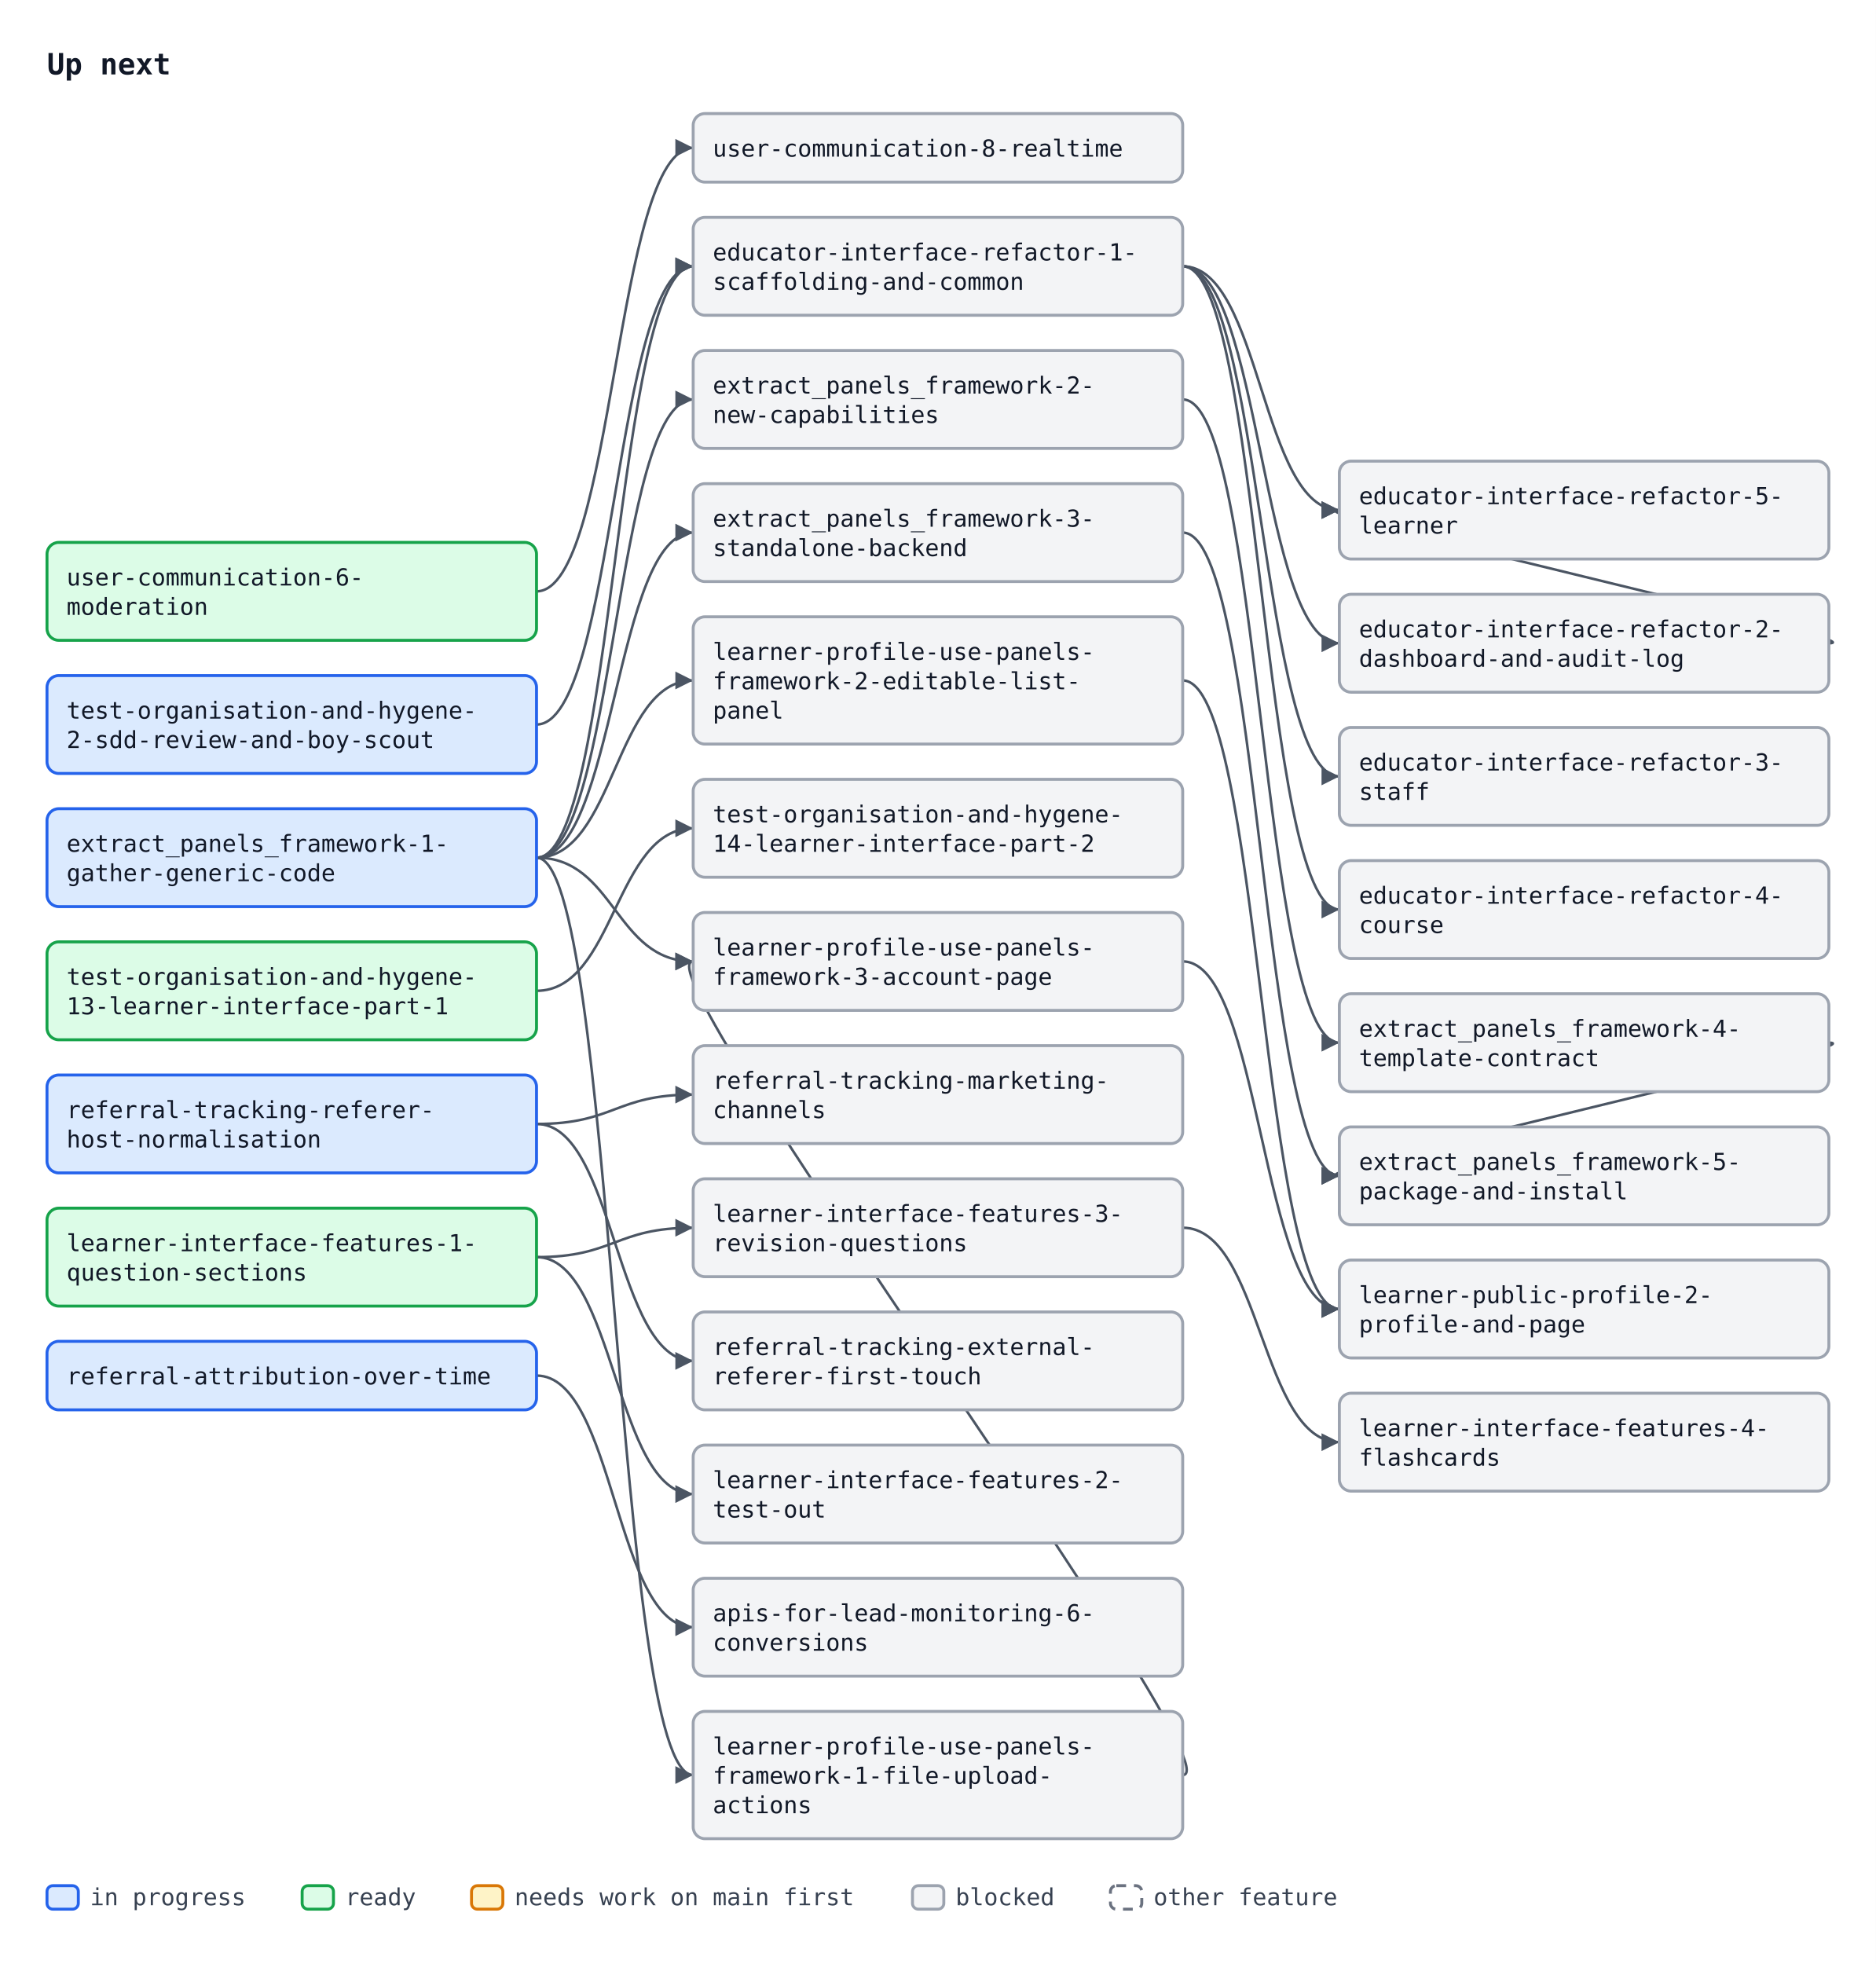
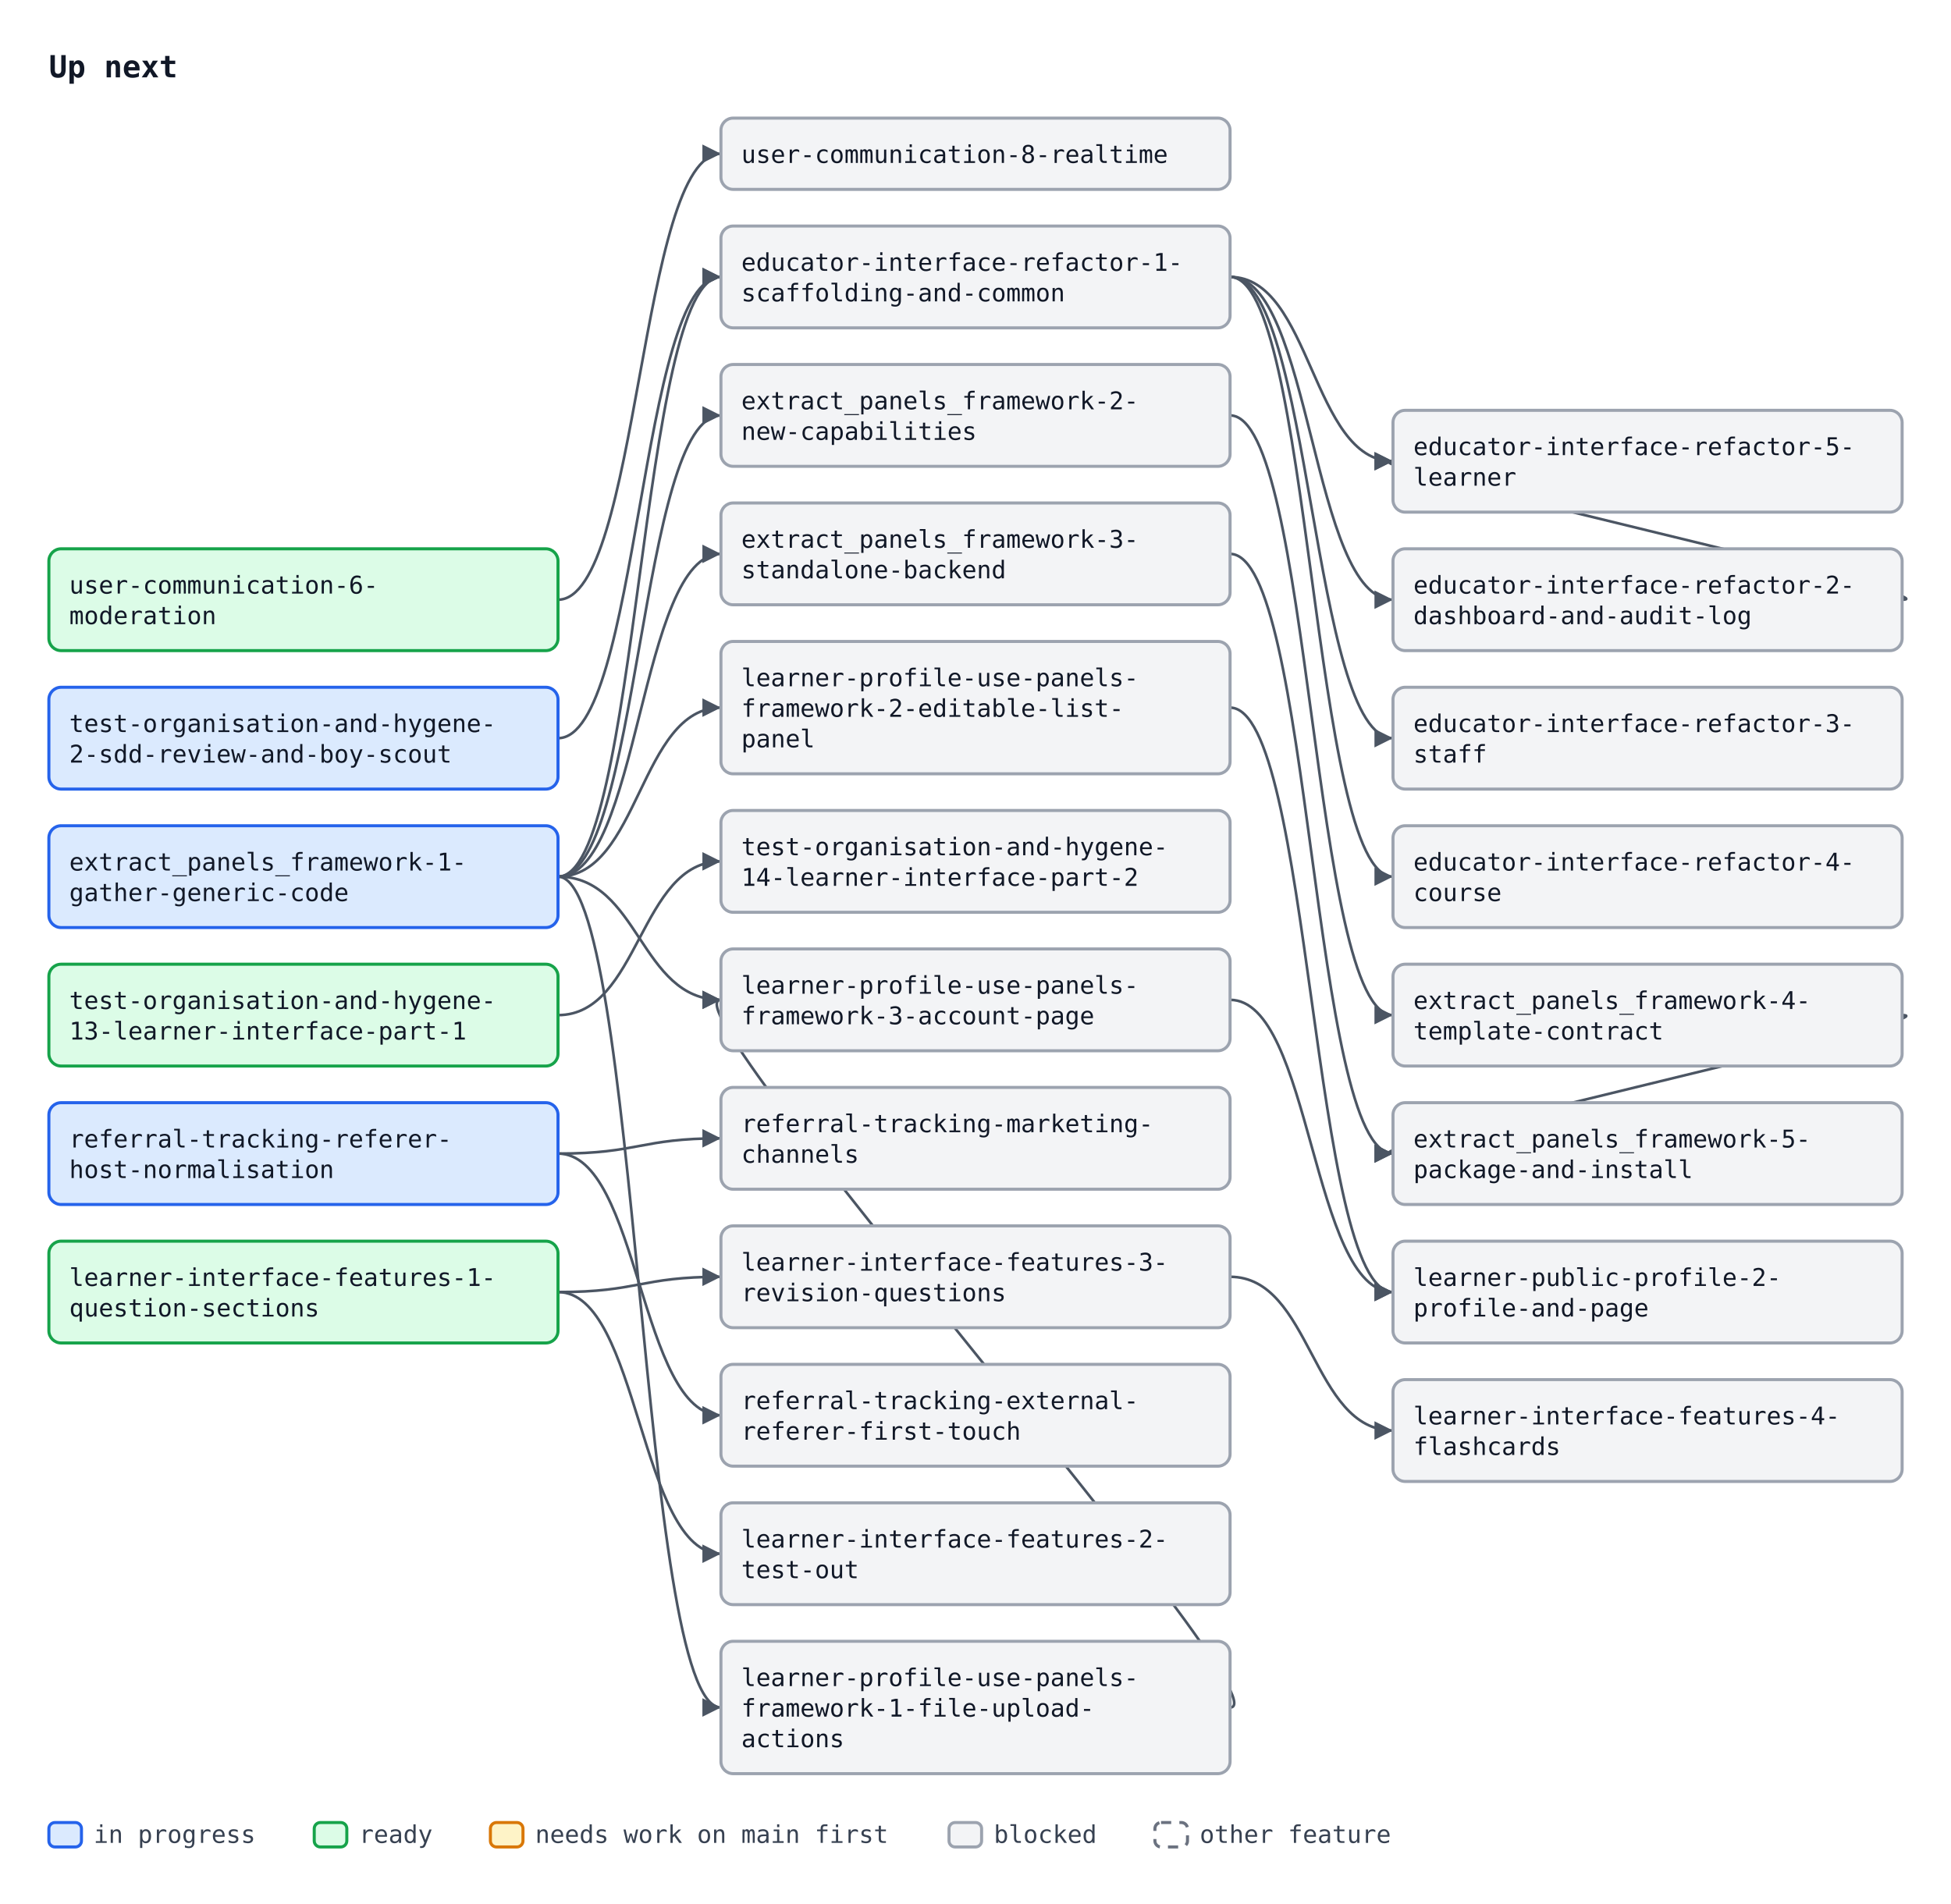
- <svg xmlns="http://www.w3.org/2000/svg" width="958" height="1003" viewBox="0 0 958 1003" font-family="ui-monospace, SFMono-Regular, Menlo, Consolas, monospace" font-size="12">
+ <svg xmlns="http://www.w3.org/2000/svg" width="958" height="935" viewBox="0 0 958 935" font-family="ui-monospace, SFMono-Regular, Menlo, Consolas, monospace" font-size="12">
  <defs>
    <marker id="arrow" viewBox="0 0 10 10" refX="10" refY="5" markerWidth="7" markerHeight="7" orient="auto-start-reverse">
      <path d="M0,0 L10,5 L0,10 z" fill="#4b5563" />
    </marker>
  </defs>
-   <rect width="958" height="1003" fill="#ffffff" />
+   <rect width="958" height="935" fill="#ffffff" />
  <text x="24" y="38" font-size="15" font-weight="bold" fill="#111827">Up next</text>
-   <path d="M274.0,438.0 C314.0,438.0 314.0,204.0 354.0,204.0" fill="none" stroke="#4b5563" stroke-width="1.3" marker-end="url(#arrow)" />
-   <path d="M274.0,438.0 C314.0,438.0 314.0,272.0 354.0,272.0" fill="none" stroke="#4b5563" stroke-width="1.3" marker-end="url(#arrow)" />
-   <path d="M604.0,204.0 C644.0,204.0 644.0,532.5 684.0,532.5" fill="none" stroke="#4b5563" stroke-width="1.3" marker-end="url(#arrow)" />
-   <path d="M604.0,272.0 C644.0,272.0 644.0,600.5 684.0,600.5" fill="none" stroke="#4b5563" stroke-width="1.3" marker-end="url(#arrow)" />
-   <path d="M934.0,532.5 C964.0,532.5 654.0,600.5 684.0,600.5" fill="none" stroke="#4b5563" stroke-width="1.3" marker-end="url(#arrow)" />
-   <path d="M274.0,438.0 C314.0,438.0 314.0,136.0 354.0,136.0" fill="none" stroke="#4b5563" stroke-width="1.3" marker-end="url(#arrow)" />
-   <path d="M274.0,370.0 C314.0,370.0 314.0,136.0 354.0,136.0" fill="none" stroke="#4b5563" stroke-width="1.3" marker-end="url(#arrow)" />
-   <path d="M604.0,136.0 C644.0,136.0 644.0,328.5 684.0,328.5" fill="none" stroke="#4b5563" stroke-width="1.3" marker-end="url(#arrow)" />
-   <path d="M604.0,136.0 C644.0,136.0 644.0,396.5 684.0,396.5" fill="none" stroke="#4b5563" stroke-width="1.3" marker-end="url(#arrow)" />
-   <path d="M604.0,136.0 C644.0,136.0 644.0,464.5 684.0,464.5" fill="none" stroke="#4b5563" stroke-width="1.3" marker-end="url(#arrow)" />
-   <path d="M604.0,136.0 C644.0,136.0 644.0,260.5 684.0,260.5" fill="none" stroke="#4b5563" stroke-width="1.3" marker-end="url(#arrow)" />
-   <path d="M934.0,328.5 C964.0,328.5 654.0,260.5 684.0,260.5" fill="none" stroke="#4b5563" stroke-width="1.3" marker-end="url(#arrow)" />
-   <path d="M274.0,302.0 C314.0,302.0 314.0,75.5 354.0,75.5" fill="none" stroke="#4b5563" stroke-width="1.3" marker-end="url(#arrow)" />
-   <path d="M274.0,702.5 C314.0,702.5 314.0,831.0 354.0,831.0" fill="none" stroke="#4b5563" stroke-width="1.3" marker-end="url(#arrow)" />
-   <path d="M274.0,506.0 C314.0,506.0 314.0,423.0 354.0,423.0" fill="none" stroke="#4b5563" stroke-width="1.3" marker-end="url(#arrow)" />
-   <path d="M274.0,574.0 C314.0,574.0 314.0,559.0 354.0,559.0" fill="none" stroke="#4b5563" stroke-width="1.3" marker-end="url(#arrow)" />
-   <path d="M274.0,574.0 C314.0,574.0 314.0,695.0 354.0,695.0" fill="none" stroke="#4b5563" stroke-width="1.3" marker-end="url(#arrow)" />
-   <path d="M274.0,642.0 C314.0,642.0 314.0,763.0 354.0,763.0" fill="none" stroke="#4b5563" stroke-width="1.3" marker-end="url(#arrow)" />
-   <path d="M274.0,642.0 C314.0,642.0 314.0,627.0 354.0,627.0" fill="none" stroke="#4b5563" stroke-width="1.3" marker-end="url(#arrow)" />
-   <path d="M604.0,627.0 C644.0,627.0 644.0,736.5 684.0,736.5" fill="none" stroke="#4b5563" stroke-width="1.3" marker-end="url(#arrow)" />
-   <path d="M274.0,438.0 C314.0,438.0 314.0,906.5 354.0,906.5" fill="none" stroke="#4b5563" stroke-width="1.3" marker-end="url(#arrow)" />
-   <path d="M274.0,438.0 C314.0,438.0 314.0,347.5 354.0,347.5" fill="none" stroke="#4b5563" stroke-width="1.3" marker-end="url(#arrow)" />
-   <path d="M604.0,906.5 C634.0,906.5 324.0,491.0 354.0,491.0" fill="none" stroke="#4b5563" stroke-width="1.3" marker-end="url(#arrow)" />
-   <path d="M274.0,438.0 C314.0,438.0 314.0,491.0 354.0,491.0" fill="none" stroke="#4b5563" stroke-width="1.3" marker-end="url(#arrow)" />
-   <path d="M604.0,347.5 C644.0,347.5 644.0,668.5 684.0,668.5" fill="none" stroke="#4b5563" stroke-width="1.3" marker-end="url(#arrow)" />
-   <path d="M604.0,491.0 C644.0,491.0 644.0,668.5 684.0,668.5" fill="none" stroke="#4b5563" stroke-width="1.3" marker-end="url(#arrow)" />
-   <rect x="24.0" y="413.0" width="250" height="50" rx="6" fill="#dbeafe" stroke="#2563eb" stroke-width="1.5" />
-   <text x="34.0" y="435.0" fill="#111827">extract_panels_framework-1-</text>
-   <text x="34.0" y="450.0" fill="#111827">gather-generic-code</text>
+   <path d="M274.0,430.5 C314.0,430.5 314.0,204.0 354.0,204.0" fill="none" stroke="#4b5563" stroke-width="1.3" marker-end="url(#arrow)" />
+   <path d="M274.0,430.5 C314.0,430.5 314.0,272.0 354.0,272.0" fill="none" stroke="#4b5563" stroke-width="1.3" marker-end="url(#arrow)" />
+   <path d="M604.0,204.0 C644.0,204.0 644.0,498.5 684.0,498.5" fill="none" stroke="#4b5563" stroke-width="1.3" marker-end="url(#arrow)" />
+   <path d="M604.0,272.0 C644.0,272.0 644.0,566.5 684.0,566.5" fill="none" stroke="#4b5563" stroke-width="1.3" marker-end="url(#arrow)" />
+   <path d="M934.0,498.5 C964.0,498.5 654.0,566.5 684.0,566.5" fill="none" stroke="#4b5563" stroke-width="1.3" marker-end="url(#arrow)" />
+   <path d="M274.0,430.5 C314.0,430.5 314.0,136.0 354.0,136.0" fill="none" stroke="#4b5563" stroke-width="1.3" marker-end="url(#arrow)" />
+   <path d="M274.0,362.5 C314.0,362.5 314.0,136.0 354.0,136.0" fill="none" stroke="#4b5563" stroke-width="1.3" marker-end="url(#arrow)" />
+   <path d="M604.0,136.0 C644.0,136.0 644.0,294.5 684.0,294.5" fill="none" stroke="#4b5563" stroke-width="1.3" marker-end="url(#arrow)" />
+   <path d="M604.0,136.0 C644.0,136.0 644.0,362.5 684.0,362.5" fill="none" stroke="#4b5563" stroke-width="1.3" marker-end="url(#arrow)" />
+   <path d="M604.0,136.0 C644.0,136.0 644.0,430.5 684.0,430.5" fill="none" stroke="#4b5563" stroke-width="1.3" marker-end="url(#arrow)" />
+   <path d="M604.0,136.0 C644.0,136.0 644.0,226.5 684.0,226.5" fill="none" stroke="#4b5563" stroke-width="1.3" marker-end="url(#arrow)" />
+   <path d="M934.0,294.5 C964.0,294.5 654.0,226.5 684.0,226.5" fill="none" stroke="#4b5563" stroke-width="1.3" marker-end="url(#arrow)" />
+   <path d="M274.0,294.5 C314.0,294.5 314.0,75.5 354.0,75.5" fill="none" stroke="#4b5563" stroke-width="1.3" marker-end="url(#arrow)" />
+   <path d="M274.0,498.5 C314.0,498.5 314.0,423.0 354.0,423.0" fill="none" stroke="#4b5563" stroke-width="1.3" marker-end="url(#arrow)" />
+   <path d="M274.0,566.5 C314.0,566.5 314.0,559.0 354.0,559.0" fill="none" stroke="#4b5563" stroke-width="1.3" marker-end="url(#arrow)" />
+   <path d="M274.0,566.5 C314.0,566.5 314.0,695.0 354.0,695.0" fill="none" stroke="#4b5563" stroke-width="1.3" marker-end="url(#arrow)" />
+   <path d="M274.0,634.5 C314.0,634.5 314.0,763.0 354.0,763.0" fill="none" stroke="#4b5563" stroke-width="1.3" marker-end="url(#arrow)" />
+   <path d="M274.0,634.5 C314.0,634.5 314.0,627.0 354.0,627.0" fill="none" stroke="#4b5563" stroke-width="1.3" marker-end="url(#arrow)" />
+   <path d="M604.0,627.0 C644.0,627.0 644.0,702.5 684.0,702.5" fill="none" stroke="#4b5563" stroke-width="1.3" marker-end="url(#arrow)" />
+   <path d="M274.0,430.5 C314.0,430.5 314.0,838.5 354.0,838.5" fill="none" stroke="#4b5563" stroke-width="1.3" marker-end="url(#arrow)" />
+   <path d="M274.0,430.5 C314.0,430.5 314.0,347.5 354.0,347.5" fill="none" stroke="#4b5563" stroke-width="1.3" marker-end="url(#arrow)" />
+   <path d="M604.0,838.5 C634.0,838.5 324.0,491.0 354.0,491.0" fill="none" stroke="#4b5563" stroke-width="1.3" marker-end="url(#arrow)" />
+   <path d="M274.0,430.5 C314.0,430.5 314.0,491.0 354.0,491.0" fill="none" stroke="#4b5563" stroke-width="1.3" marker-end="url(#arrow)" />
+   <path d="M604.0,347.5 C644.0,347.5 644.0,634.5 684.0,634.5" fill="none" stroke="#4b5563" stroke-width="1.3" marker-end="url(#arrow)" />
+   <path d="M604.0,491.0 C644.0,491.0 644.0,634.5 684.0,634.5" fill="none" stroke="#4b5563" stroke-width="1.3" marker-end="url(#arrow)" />
+   <rect x="24.0" y="405.5" width="250" height="50" rx="6" fill="#dbeafe" stroke="#2563eb" stroke-width="1.5" />
+   <text x="34.0" y="427.5" fill="#111827">extract_panels_framework-1-</text>
+   <text x="34.0" y="442.5" fill="#111827">gather-generic-code</text>
  <rect x="354.0" y="179.0" width="250" height="50" rx="6" fill="#f3f4f6" stroke="#9ca3af" stroke-width="1.5" />
  <text x="364.0" y="201.0" fill="#111827">extract_panels_framework-2-</text>
  <text x="364.0" y="216.0" fill="#111827">new-capabilities</text>
  <rect x="354.0" y="247.0" width="250" height="50" rx="6" fill="#f3f4f6" stroke="#9ca3af" stroke-width="1.5" />
  <text x="364.0" y="269.0" fill="#111827">extract_panels_framework-3-</text>
  <text x="364.0" y="284.0" fill="#111827">standalone-backend</text>
-   <rect x="684.0" y="507.5" width="250" height="50" rx="6" fill="#f3f4f6" stroke="#9ca3af" stroke-width="1.5" />
-   <text x="694.0" y="529.5" fill="#111827">extract_panels_framework-4-</text>
-   <text x="694.0" y="544.5" fill="#111827">template-contract</text>
-   <rect x="684.0" y="575.5" width="250" height="50" rx="6" fill="#f3f4f6" stroke="#9ca3af" stroke-width="1.5" />
-   <text x="694.0" y="597.5" fill="#111827">extract_panels_framework-5-</text>
-   <text x="694.0" y="612.5" fill="#111827">package-and-install</text>
+   <rect x="684.0" y="473.5" width="250" height="50" rx="6" fill="#f3f4f6" stroke="#9ca3af" stroke-width="1.5" />
+   <text x="694.0" y="495.5" fill="#111827">extract_panels_framework-4-</text>
+   <text x="694.0" y="510.5" fill="#111827">template-contract</text>
+   <rect x="684.0" y="541.5" width="250" height="50" rx="6" fill="#f3f4f6" stroke="#9ca3af" stroke-width="1.5" />
+   <text x="694.0" y="563.5" fill="#111827">extract_panels_framework-5-</text>
+   <text x="694.0" y="578.5" fill="#111827">package-and-install</text>
  <rect x="354.0" y="111.0" width="250" height="50" rx="6" fill="#f3f4f6" stroke="#9ca3af" stroke-width="1.5" />
  <text x="364.0" y="133.0" fill="#111827">educator-interface-refactor-1-</text>
  <text x="364.0" y="148.0" fill="#111827">scaffolding-and-common</text>
-   <rect x="684.0" y="303.5" width="250" height="50" rx="6" fill="#f3f4f6" stroke="#9ca3af" stroke-width="1.5" />
-   <text x="694.0" y="325.5" fill="#111827">educator-interface-refactor-2-</text>
-   <text x="694.0" y="340.5" fill="#111827">dashboard-and-audit-log</text>
-   <rect x="684.0" y="371.5" width="250" height="50" rx="6" fill="#f3f4f6" stroke="#9ca3af" stroke-width="1.5" />
-   <text x="694.0" y="393.5" fill="#111827">educator-interface-refactor-3-</text>
-   <text x="694.0" y="408.5" fill="#111827">staff</text>
-   <rect x="684.0" y="439.5" width="250" height="50" rx="6" fill="#f3f4f6" stroke="#9ca3af" stroke-width="1.5" />
-   <text x="694.0" y="461.5" fill="#111827">educator-interface-refactor-4-</text>
-   <text x="694.0" y="476.5" fill="#111827">course</text>
-   <rect x="684.0" y="235.5" width="250" height="50" rx="6" fill="#f3f4f6" stroke="#9ca3af" stroke-width="1.5" />
-   <text x="694.0" y="257.5" fill="#111827">educator-interface-refactor-5-</text>
-   <text x="694.0" y="272.5" fill="#111827">learner</text>
-   <rect x="24.0" y="277.0" width="250" height="50" rx="6" fill="#dcfce7" stroke="#16a34a" stroke-width="1.5" />
-   <text x="34.0" y="299.0" fill="#111827">user-communication-6-</text>
-   <text x="34.0" y="314.0" fill="#111827">moderation</text>
+   <rect x="684.0" y="269.5" width="250" height="50" rx="6" fill="#f3f4f6" stroke="#9ca3af" stroke-width="1.5" />
+   <text x="694.0" y="291.5" fill="#111827">educator-interface-refactor-2-</text>
+   <text x="694.0" y="306.5" fill="#111827">dashboard-and-audit-log</text>
+   <rect x="684.0" y="337.5" width="250" height="50" rx="6" fill="#f3f4f6" stroke="#9ca3af" stroke-width="1.5" />
+   <text x="694.0" y="359.5" fill="#111827">educator-interface-refactor-3-</text>
+   <text x="694.0" y="374.5" fill="#111827">staff</text>
+   <rect x="684.0" y="405.5" width="250" height="50" rx="6" fill="#f3f4f6" stroke="#9ca3af" stroke-width="1.5" />
+   <text x="694.0" y="427.5" fill="#111827">educator-interface-refactor-4-</text>
+   <text x="694.0" y="442.5" fill="#111827">course</text>
+   <rect x="684.0" y="201.5" width="250" height="50" rx="6" fill="#f3f4f6" stroke="#9ca3af" stroke-width="1.5" />
+   <text x="694.0" y="223.5" fill="#111827">educator-interface-refactor-5-</text>
+   <text x="694.0" y="238.5" fill="#111827">learner</text>
+   <rect x="24.0" y="269.5" width="250" height="50" rx="6" fill="#dcfce7" stroke="#16a34a" stroke-width="1.5" />
+   <text x="34.0" y="291.5" fill="#111827">user-communication-6-</text>
+   <text x="34.0" y="306.5" fill="#111827">moderation</text>
  <rect x="354.0" y="58.0" width="250" height="35" rx="6" fill="#f3f4f6" stroke="#9ca3af" stroke-width="1.5" />
  <text x="364.0" y="80.0" fill="#111827">user-communication-8-realtime</text>
-   <rect x="354.0" y="806.0" width="250" height="50" rx="6" fill="#f3f4f6" stroke="#9ca3af" stroke-width="1.5" />
-   <text x="364.0" y="828.0" fill="#111827">apis-for-lead-monitoring-6-</text>
-   <text x="364.0" y="843.0" fill="#111827">conversions</text>
-   <rect x="24.0" y="345.0" width="250" height="50" rx="6" fill="#dbeafe" stroke="#2563eb" stroke-width="1.5" />
-   <text x="34.0" y="367.0" fill="#111827">test-organisation-and-hygene-</text>
-   <text x="34.0" y="382.0" fill="#111827">2-sdd-review-and-boy-scout</text>
-   <rect x="24.0" y="481.0" width="250" height="50" rx="6" fill="#dcfce7" stroke="#16a34a" stroke-width="1.5" />
-   <text x="34.0" y="503.0" fill="#111827">test-organisation-and-hygene-</text>
-   <text x="34.0" y="518.0" fill="#111827">13-learner-interface-part-1</text>
+   <rect x="24.0" y="337.5" width="250" height="50" rx="6" fill="#dbeafe" stroke="#2563eb" stroke-width="1.5" />
+   <text x="34.0" y="359.5" fill="#111827">test-organisation-and-hygene-</text>
+   <text x="34.0" y="374.5" fill="#111827">2-sdd-review-and-boy-scout</text>
+   <rect x="24.0" y="473.5" width="250" height="50" rx="6" fill="#dcfce7" stroke="#16a34a" stroke-width="1.5" />
+   <text x="34.0" y="495.5" fill="#111827">test-organisation-and-hygene-</text>
+   <text x="34.0" y="510.5" fill="#111827">13-learner-interface-part-1</text>
  <rect x="354.0" y="398.0" width="250" height="50" rx="6" fill="#f3f4f6" stroke="#9ca3af" stroke-width="1.5" />
  <text x="364.0" y="420.0" fill="#111827">test-organisation-and-hygene-</text>
  <text x="364.0" y="435.0" fill="#111827">14-learner-interface-part-2</text>
-   <rect x="24.0" y="549.0" width="250" height="50" rx="6" fill="#dbeafe" stroke="#2563eb" stroke-width="1.5" />
-   <text x="34.0" y="571.0" fill="#111827">referral-tracking-referer-</text>
-   <text x="34.0" y="586.0" fill="#111827">host-normalisation</text>
+   <rect x="24.0" y="541.5" width="250" height="50" rx="6" fill="#dbeafe" stroke="#2563eb" stroke-width="1.5" />
+   <text x="34.0" y="563.5" fill="#111827">referral-tracking-referer-</text>
+   <text x="34.0" y="578.5" fill="#111827">host-normalisation</text>
  <rect x="354.0" y="534.0" width="250" height="50" rx="6" fill="#f3f4f6" stroke="#9ca3af" stroke-width="1.5" />
  <text x="364.0" y="556.0" fill="#111827">referral-tracking-marketing-</text>
  <text x="364.0" y="571.0" fill="#111827">channels</text>
  <rect x="354.0" y="670.0" width="250" height="50" rx="6" fill="#f3f4f6" stroke="#9ca3af" stroke-width="1.5" />
  <text x="364.0" y="692.0" fill="#111827">referral-tracking-external-</text>
  <text x="364.0" y="707.0" fill="#111827">referer-first-touch</text>
-   <rect x="24.0" y="685.0" width="250" height="35" rx="6" fill="#dbeafe" stroke="#2563eb" stroke-width="1.5" />
-   <text x="34.0" y="707.0" fill="#111827">referral-attribution-over-time</text>
-   <rect x="24.0" y="617.0" width="250" height="50" rx="6" fill="#dcfce7" stroke="#16a34a" stroke-width="1.5" />
-   <text x="34.0" y="639.0" fill="#111827">learner-interface-features-1-</text>
-   <text x="34.0" y="654.0" fill="#111827">question-sections</text>
+   <rect x="24.0" y="609.5" width="250" height="50" rx="6" fill="#dcfce7" stroke="#16a34a" stroke-width="1.5" />
+   <text x="34.0" y="631.5" fill="#111827">learner-interface-features-1-</text>
+   <text x="34.0" y="646.5" fill="#111827">question-sections</text>
  <rect x="354.0" y="738.0" width="250" height="50" rx="6" fill="#f3f4f6" stroke="#9ca3af" stroke-width="1.5" />
  <text x="364.0" y="760.0" fill="#111827">learner-interface-features-2-</text>
  <text x="364.0" y="775.0" fill="#111827">test-out</text>
  <rect x="354.0" y="602.0" width="250" height="50" rx="6" fill="#f3f4f6" stroke="#9ca3af" stroke-width="1.5" />
  <text x="364.0" y="624.0" fill="#111827">learner-interface-features-3-</text>
  <text x="364.0" y="639.0" fill="#111827">revision-questions</text>
-   <rect x="684.0" y="711.5" width="250" height="50" rx="6" fill="#f3f4f6" stroke="#9ca3af" stroke-width="1.5" />
-   <text x="694.0" y="733.5" fill="#111827">learner-interface-features-4-</text>
-   <text x="694.0" y="748.5" fill="#111827">flashcards</text>
-   <rect x="354.0" y="874.0" width="250" height="65" rx="6" fill="#f3f4f6" stroke="#9ca3af" stroke-width="1.5" />
-   <text x="364.0" y="896.0" fill="#111827">learner-profile-use-panels-</text>
-   <text x="364.0" y="911.0" fill="#111827">framework-1-file-upload-</text>
-   <text x="364.0" y="926.0" fill="#111827">actions</text>
+   <rect x="684.0" y="677.5" width="250" height="50" rx="6" fill="#f3f4f6" stroke="#9ca3af" stroke-width="1.5" />
+   <text x="694.0" y="699.5" fill="#111827">learner-interface-features-4-</text>
+   <text x="694.0" y="714.5" fill="#111827">flashcards</text>
+   <rect x="354.0" y="806.0" width="250" height="65" rx="6" fill="#f3f4f6" stroke="#9ca3af" stroke-width="1.5" />
+   <text x="364.0" y="828.0" fill="#111827">learner-profile-use-panels-</text>
+   <text x="364.0" y="843.0" fill="#111827">framework-1-file-upload-</text>
+   <text x="364.0" y="858.0" fill="#111827">actions</text>
  <rect x="354.0" y="315.0" width="250" height="65" rx="6" fill="#f3f4f6" stroke="#9ca3af" stroke-width="1.5" />
  <text x="364.0" y="337.0" fill="#111827">learner-profile-use-panels-</text>
  <text x="364.0" y="352.0" fill="#111827">framework-2-editable-list-</text>
  <text x="364.0" y="367.0" fill="#111827">panel</text>
  <rect x="354.0" y="466.0" width="250" height="50" rx="6" fill="#f3f4f6" stroke="#9ca3af" stroke-width="1.5" />
  <text x="364.0" y="488.0" fill="#111827">learner-profile-use-panels-</text>
  <text x="364.0" y="503.0" fill="#111827">framework-3-account-page</text>
-   <rect x="684.0" y="643.5" width="250" height="50" rx="6" fill="#f3f4f6" stroke="#9ca3af" stroke-width="1.5" />
-   <text x="694.0" y="665.5" fill="#111827">learner-public-profile-2-</text>
-   <text x="694.0" y="680.5" fill="#111827">profile-and-page</text>
-   <rect x="24.0" y="963" width="16" height="12" rx="3" fill="#dbeafe" stroke="#2563eb" stroke-width="1.5" />
-   <text x="46.0" y="973" fill="#374151">in progress</text>
-   <rect x="154.3" y="963" width="16" height="12" rx="3" fill="#dcfce7" stroke="#16a34a" stroke-width="1.5" />
-   <text x="176.3" y="973" fill="#374151">ready</text>
-   <rect x="240.8" y="963" width="16" height="12" rx="3" fill="#fef3c7" stroke="#d97706" stroke-width="1.5" />
-   <text x="262.8" y="973" fill="#374151">needs work on main first</text>
-   <rect x="466.0" y="963" width="16" height="12" rx="3" fill="#f3f4f6" stroke="#9ca3af" stroke-width="1.5" />
-   <text x="488.0" y="973" fill="#374151">blocked</text>
-   <rect x="567.1" y="963" width="16" height="12" rx="3" fill="#ffffff" stroke="#6b7280" stroke-width="1.5" stroke-dasharray="5 4" />
-   <text x="589.1" y="973" fill="#374151">other feature</text>
+   <rect x="684.0" y="609.5" width="250" height="50" rx="6" fill="#f3f4f6" stroke="#9ca3af" stroke-width="1.5" />
+   <text x="694.0" y="631.5" fill="#111827">learner-public-profile-2-</text>
+   <text x="694.0" y="646.5" fill="#111827">profile-and-page</text>
+   <rect x="24.0" y="895" width="16" height="12" rx="3" fill="#dbeafe" stroke="#2563eb" stroke-width="1.5" />
+   <text x="46.0" y="905" fill="#374151">in progress</text>
+   <rect x="154.3" y="895" width="16" height="12" rx="3" fill="#dcfce7" stroke="#16a34a" stroke-width="1.5" />
+   <text x="176.3" y="905" fill="#374151">ready</text>
+   <rect x="240.8" y="895" width="16" height="12" rx="3" fill="#fef3c7" stroke="#d97706" stroke-width="1.5" />
+   <text x="262.8" y="905" fill="#374151">needs work on main first</text>
+   <rect x="466.0" y="895" width="16" height="12" rx="3" fill="#f3f4f6" stroke="#9ca3af" stroke-width="1.5" />
+   <text x="488.0" y="905" fill="#374151">blocked</text>
+   <rect x="567.1" y="895" width="16" height="12" rx="3" fill="#ffffff" stroke="#6b7280" stroke-width="1.5" stroke-dasharray="5 4" />
+   <text x="589.1" y="905" fill="#374151">other feature</text>
</svg>
